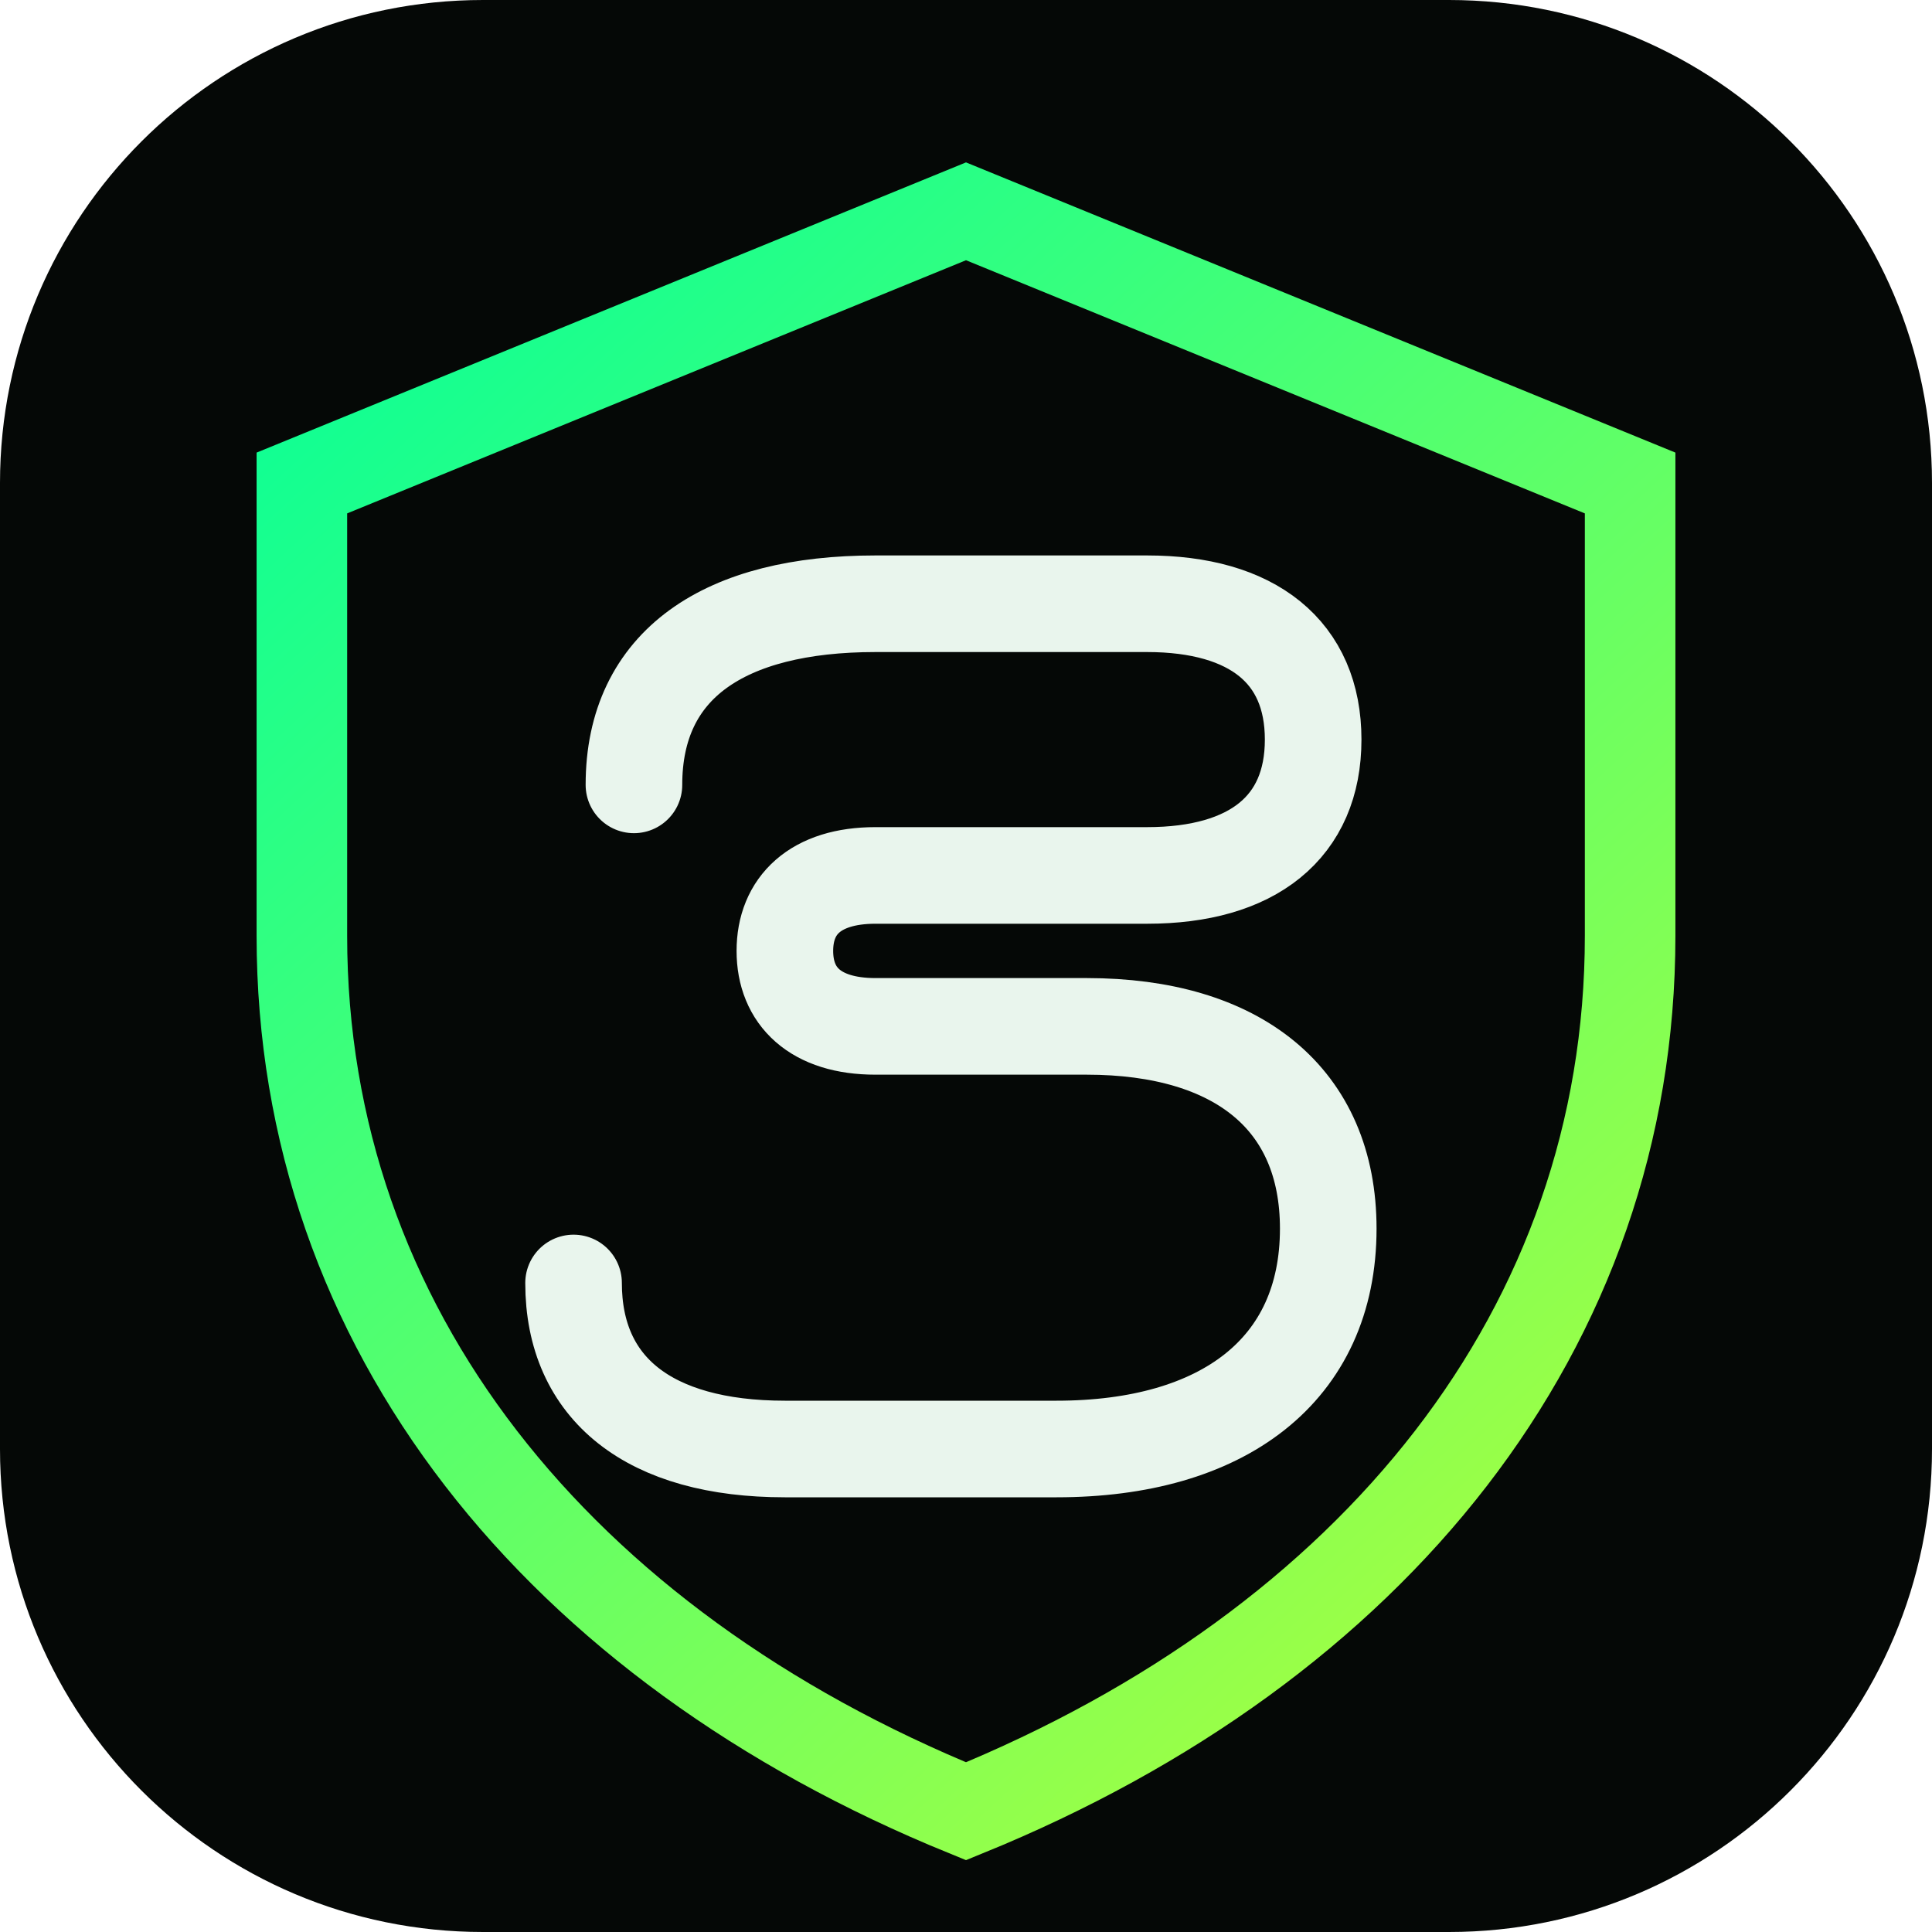
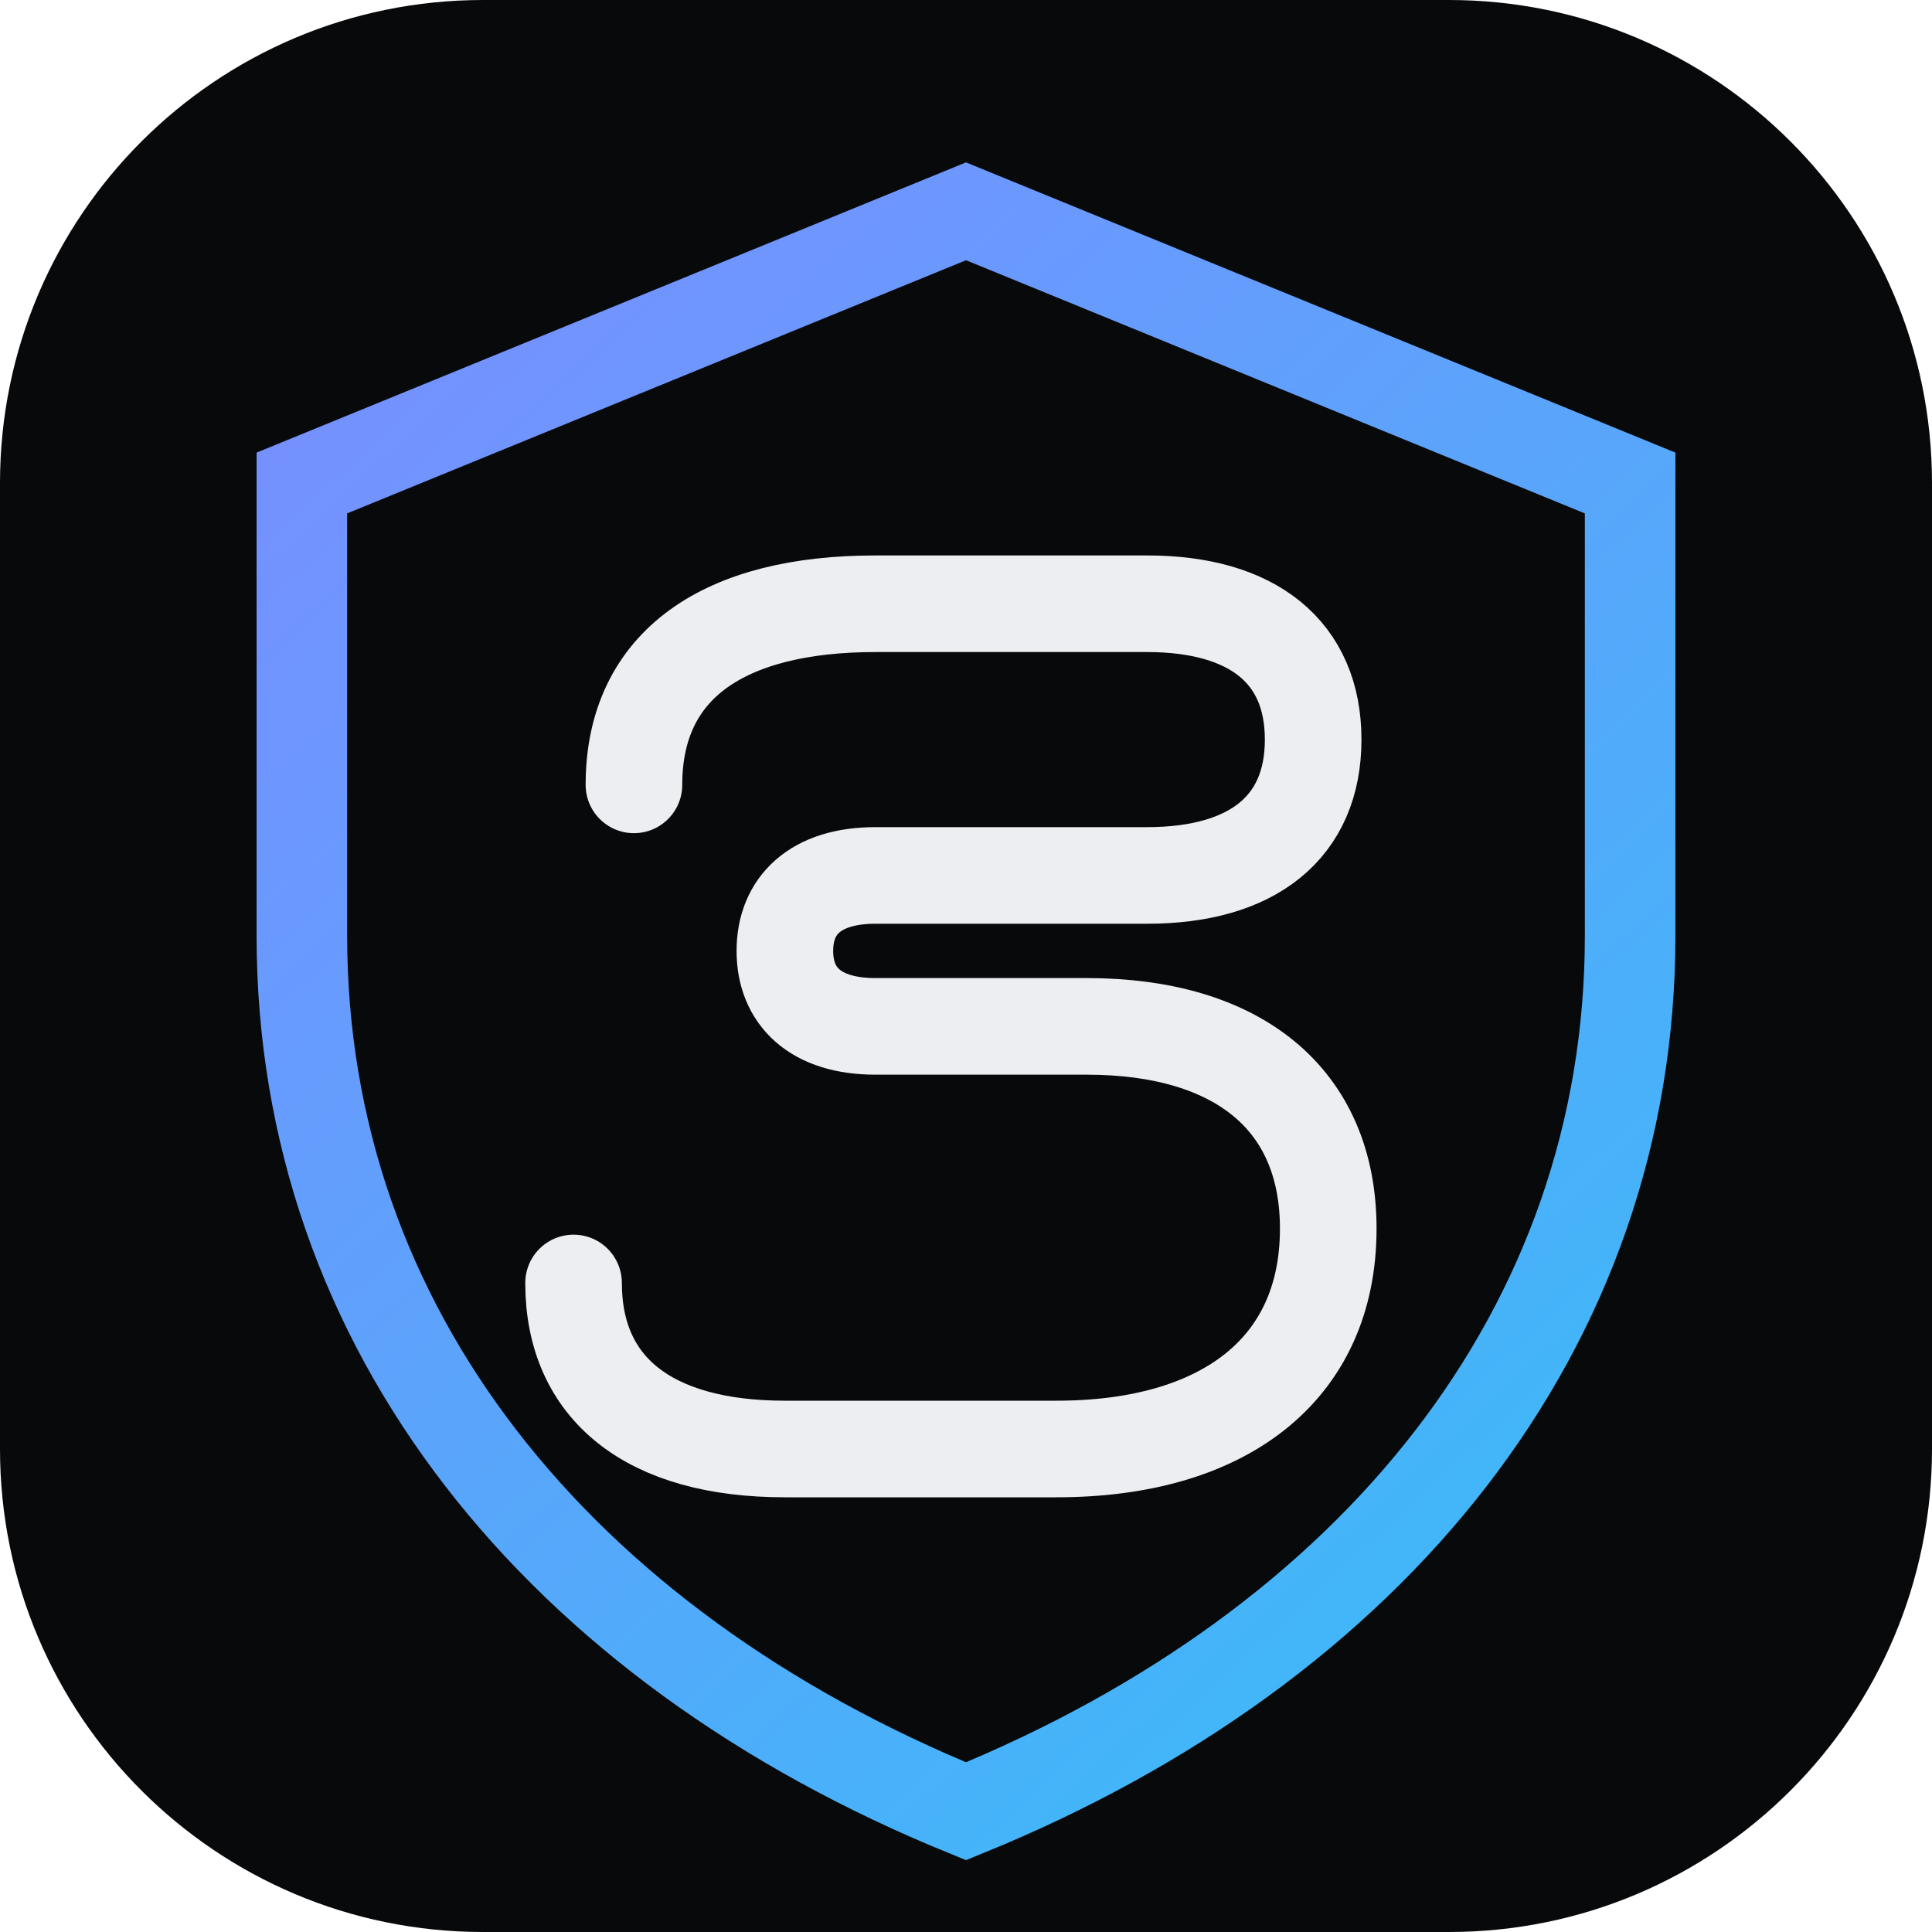
<svg xmlns="http://www.w3.org/2000/svg" viewBox="0 0 64 64">
  <defs>
    <linearGradient id="g" x1="8" y1="6" x2="56" y2="58" gradientUnits="userSpaceOnUse">
-       <stop stop-color="#00ff9c" />
-       <stop offset="1" stop-color="#b4ff39" />
+       <stop stop-color="#7c8cff" />
+       <stop offset="1" stop-color="#38bdf8" />
    </linearGradient>
  </defs>
-   <rect width="64" height="64" rx="16" fill="#050806" />
+   <rect width="64" height="64" rx="16" fill="#08090B" />
  <path d="M32 7 54 16v15c0 13-8.5 23.5-22 29C18.5 54.5 10 44 10 31V16L32 7Z" fill="none" stroke="url(#g)" stroke-width="3" />
-   <path d="M21 26c0-4 3-6 8-6h9c3.5 0 5.5 1.6 5.5 4.5S41.5 29 38 29h-9c-2 0-3 1-3 2.5s1 2.5 3 2.5h7c5 0 8 2.4 8 6.7 0 4.7-3.5 7.3-9 7.3h-9c-4.5 0-7-2-7-5.5" fill="none" stroke="#e9f5ed" stroke-width="3.2" stroke-linecap="round" />
+   <path d="M21 26c0-4 3-6 8-6h9c3.5 0 5.5 1.6 5.5 4.5S41.5 29 38 29h-9c-2 0-3 1-3 2.5s1 2.5 3 2.5h7c5 0 8 2.4 8 6.7 0 4.7-3.5 7.3-9 7.3h-9c-4.5 0-7-2-7-5.5" fill="none" stroke="#edeef2" stroke-width="3.2" stroke-linecap="round" />
</svg>
